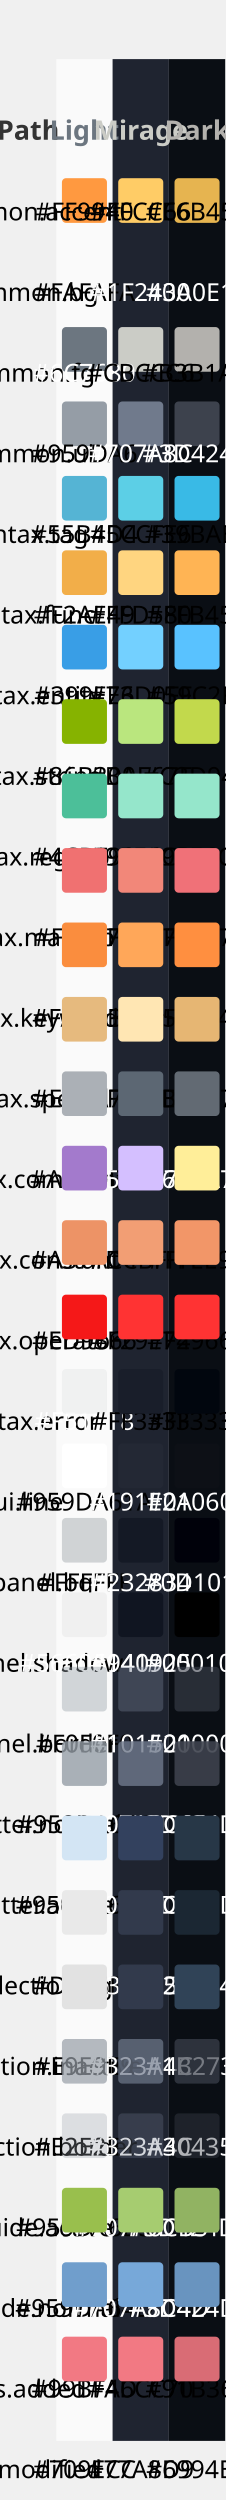
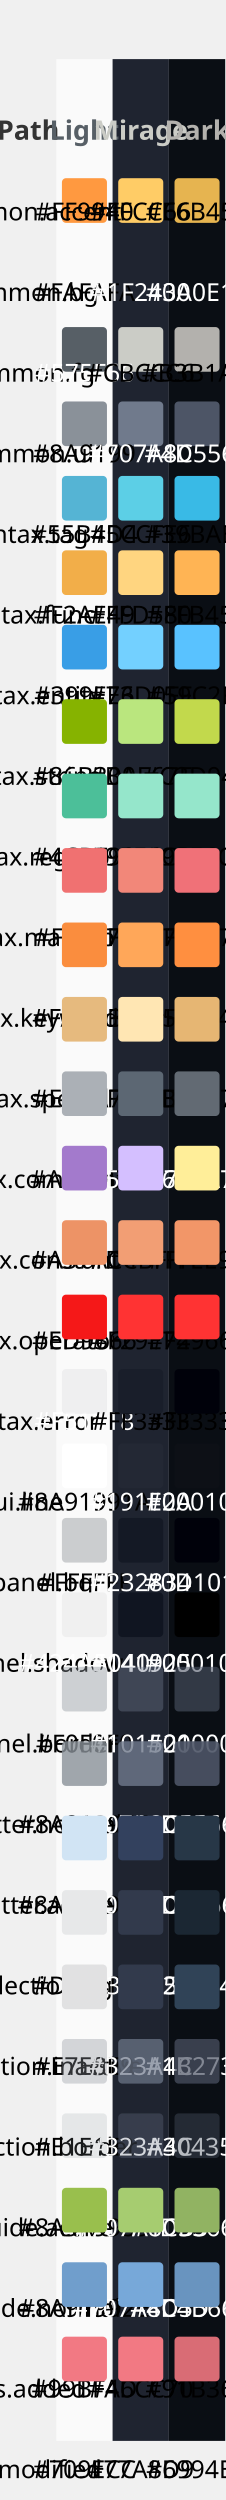
<svg xmlns="http://www.w3.org/2000/svg" width="100%" height="96em" font-family="monospace" text-anchor="middle">
  <g>
    <rect height="96em" width="25%" x="25%" fill="#fafafa" />
    <rect height="96em" width="25%" x="50%" fill="#1f2430" />
    <rect height="96em" width="25%" x="75%" fill="#0a0e14" />
  </g>
  <g font-weight="bold">
    <text font-family="sans-serif" font-size="13" y="3em" x="12.5%" fill="#333333">Path</text>
-     <text font-family="sans-serif" font-size="13" y="3em" x="37.5%" fill="#6c7680">Light</text>
+     <text font-family="sans-serif" font-size="13" y="3em" x="37.5%" fill="#575f66">Light</text>
    <text font-family="sans-serif" font-size="13" y="3em" x="62.5%" fill="#cbccc6">Mirage</text>
    <text font-family="sans-serif" font-size="13" y="3em" x="87.5%" fill="#b3b1ad">Dark</text>
  </g>
  <g>
    <rect height="1.8em" width="20%" x="27.5%" y="4.8em" rx="2" ry="2" fill="#ff9940" />
    <rect height="1.8em" width="20%" x="52.5%" y="4.8em" rx="2" ry="2" fill="#ffcc66" />
    <rect height="1.8em" width="20%" x="77.5%" y="4.8em" rx="2" ry="2" fill="#e6b450" />
  </g>
  <g font-family="sans-serif" font-size="12">
    <text y="6.5em" x="12.5%" fill="333333">common.accent</text>
    <text y="6.5em" x="37.5%" fill="#000000">#FF9940</text>
    <text y="6.5em" x="62.5%" fill="#000000">#FFCC66</text>
    <text y="6.5em" x="87.5%" fill="#000000">#E6B450</text>
  </g>
  <g>
    <rect height="1.8em" width="20%" x="27.5%" y="7.8em" rx="2" ry="2" fill="#fafafa" />
    <rect height="1.8em" width="20%" x="52.5%" y="7.8em" rx="2" ry="2" fill="#1f2430" />
    <rect height="1.8em" width="20%" x="77.5%" y="7.8em" rx="2" ry="2" fill="#0a0e14" />
  </g>
  <g font-family="sans-serif" font-size="12">
    <text y="9.75em" x="12.5%" fill="333333">common.bg</text>
    <text y="9.75em" x="37.5%" fill="#000000">#FAFAFA</text>
    <text y="9.75em" x="62.5%" fill="#ffffff">#1F2430</text>
    <text y="9.75em" x="87.5%" fill="#ffffff">#0A0E14</text>
  </g>
  <g>
-     <rect height="1.8em" width="20%" x="27.5%" y="10.8em" rx="2" ry="2" fill="#6c7680" />
+     <rect height="1.8em" width="20%" x="27.5%" y="10.8em" rx="2" ry="2" fill="#575f66" />
    <rect height="1.8em" width="20%" x="52.5%" y="10.8em" rx="2" ry="2" fill="#cbccc6" />
    <rect height="1.8em" width="20%" x="77.5%" y="10.8em" rx="2" ry="2" fill="#b3b1ad" />
  </g>
  <g font-family="sans-serif" font-size="12">
    <text y="13em" x="12.5%" fill="333333">common.fg</text>
-     <text y="13em" x="37.5%" fill="#ffffff">#6C7680</text>
+     <text y="13em" x="37.5%" fill="#ffffff">#575F66</text>
    <text y="13em" x="62.5%" fill="#000000">#CBCCC6</text>
    <text y="13em" x="87.5%" fill="#000000">#B3B1AD</text>
  </g>
  <g>
-     <rect height="1.8em" width="20%" x="27.5%" y="13.8em" rx="2" ry="2" fill="#959da6" />
+     <rect height="1.8em" width="20%" x="27.5%" y="13.8em" rx="2" ry="2" fill="#8a9199" />
    <rect height="1.8em" width="20%" x="52.5%" y="13.8em" rx="2" ry="2" fill="#707a8c" />
-     <rect height="1.8em" width="20%" x="77.5%" y="13.8em" rx="2" ry="2" fill="#3d424d" />
+     <rect height="1.8em" width="20%" x="77.5%" y="13.8em" rx="2" ry="2" fill="#4d5566" />
  </g>
  <g font-family="sans-serif" font-size="12">
    <text y="16.25em" x="12.5%" fill="333333">common.ui</text>
-     <text y="16.25em" x="37.5%" fill="#000000">#959DA6</text>
+     <text y="16.25em" x="37.5%" fill="#000000">#8A9199</text>
    <text y="16.25em" x="62.5%" fill="#ffffff">#707A8C</text>
-     <text y="16.25em" x="87.5%" fill="#ffffff">#3D424D</text>
+     <text y="16.25em" x="87.5%" fill="#ffffff">#4D5566</text>
  </g>
  <g>
    <rect height="1.8em" width="20%" x="27.5%" y="16.8em" rx="2" ry="2" fill="#55b4d4" />
    <rect height="1.8em" width="20%" x="52.5%" y="16.8em" rx="2" ry="2" fill="#5ccfe6" />
    <rect height="1.8em" width="20%" x="77.5%" y="16.8em" rx="2" ry="2" fill="#39bae6" />
  </g>
  <g font-family="sans-serif" font-size="12">
    <text y="19.5em" x="12.5%" fill="333333">syntax.tag</text>
    <text y="19.5em" x="37.5%" fill="#000000">#55B4D4</text>
    <text y="19.5em" x="62.5%" fill="#000000">#5CCFE6</text>
    <text y="19.5em" x="87.5%" fill="#000000">#39BAE6</text>
  </g>
  <g>
    <rect height="1.8em" width="20%" x="27.5%" y="19.8em" rx="2" ry="2" fill="#f2ae49" />
    <rect height="1.8em" width="20%" x="52.5%" y="19.8em" rx="2" ry="2" fill="#ffd580" />
    <rect height="1.8em" width="20%" x="77.5%" y="19.8em" rx="2" ry="2" fill="#ffb454" />
  </g>
  <g font-family="sans-serif" font-size="12">
    <text y="22.75em" x="12.5%" fill="333333">syntax.func</text>
    <text y="22.75em" x="37.5%" fill="#000000">#F2AE49</text>
    <text y="22.75em" x="62.5%" fill="#000000">#FFD580</text>
    <text y="22.75em" x="87.5%" fill="#000000">#FFB454</text>
  </g>
  <g>
    <rect height="1.8em" width="20%" x="27.5%" y="22.8em" rx="2" ry="2" fill="#399ee6" />
    <rect height="1.8em" width="20%" x="52.5%" y="22.8em" rx="2" ry="2" fill="#73d0ff" />
    <rect height="1.8em" width="20%" x="77.5%" y="22.8em" rx="2" ry="2" fill="#59c2ff" />
  </g>
  <g font-family="sans-serif" font-size="12">
    <text y="26em" x="12.5%" fill="333333">syntax.entity</text>
    <text y="26em" x="37.5%" fill="#000000">#399EE6</text>
    <text y="26em" x="62.5%" fill="#000000">#73D0FF</text>
    <text y="26em" x="87.5%" fill="#000000">#59C2FF</text>
  </g>
  <g>
    <rect height="1.8em" width="20%" x="27.5%" y="25.8em" rx="2" ry="2" fill="#86b300" />
    <rect height="1.8em" width="20%" x="52.5%" y="25.8em" rx="2" ry="2" fill="#bae67e" />
    <rect height="1.8em" width="20%" x="77.5%" y="25.8em" rx="2" ry="2" fill="#c2d94c" />
  </g>
  <g font-family="sans-serif" font-size="12">
    <text y="29.25em" x="12.5%" fill="333333">syntax.string</text>
    <text y="29.25em" x="37.5%" fill="#000000">#86B300</text>
    <text y="29.25em" x="62.5%" fill="#000000">#BAE67E</text>
    <text y="29.25em" x="87.5%" fill="#000000">#C2D94C</text>
  </g>
  <g>
    <rect height="1.8em" width="20%" x="27.5%" y="28.8em" rx="2" ry="2" fill="#4cbf99" />
    <rect height="1.8em" width="20%" x="52.5%" y="28.8em" rx="2" ry="2" fill="#95e6cb" />
    <rect height="1.8em" width="20%" x="77.5%" y="28.8em" rx="2" ry="2" fill="#95e6cb" />
  </g>
  <g font-family="sans-serif" font-size="12">
    <text y="32.5em" x="12.5%" fill="333333">syntax.regexp</text>
    <text y="32.5em" x="37.5%" fill="#000000">#4CBF99</text>
    <text y="32.5em" x="62.5%" fill="#000000">#95E6CB</text>
    <text y="32.5em" x="87.5%" fill="#000000">#95E6CB</text>
  </g>
  <g>
    <rect height="1.8em" width="20%" x="27.5%" y="31.8em" rx="2" ry="2" fill="#f07171" />
    <rect height="1.8em" width="20%" x="52.5%" y="31.8em" rx="2" ry="2" fill="#f28779" />
    <rect height="1.8em" width="20%" x="77.5%" y="31.8em" rx="2" ry="2" fill="#f07178" />
  </g>
  <g font-family="sans-serif" font-size="12">
    <text y="35.75em" x="12.5%" fill="333333">syntax.markup</text>
    <text y="35.75em" x="37.5%" fill="#000000">#F07171</text>
    <text y="35.75em" x="62.5%" fill="#000000">#F28779</text>
    <text y="35.75em" x="87.5%" fill="#000000">#F07178</text>
  </g>
  <g>
    <rect height="1.8em" width="20%" x="27.5%" y="34.8em" rx="2" ry="2" fill="#fa8d3e" />
    <rect height="1.8em" width="20%" x="52.5%" y="34.8em" rx="2" ry="2" fill="#ffa759" />
    <rect height="1.8em" width="20%" x="77.5%" y="34.8em" rx="2" ry="2" fill="#ff8f40" />
  </g>
  <g font-family="sans-serif" font-size="12">
    <text y="39em" x="12.5%" fill="333333">syntax.keyword</text>
    <text y="39em" x="37.5%" fill="#000000">#FA8D3E</text>
    <text y="39em" x="62.5%" fill="#000000">#FFA759</text>
    <text y="39em" x="87.5%" fill="#000000">#FF8F40</text>
  </g>
  <g>
    <rect height="1.8em" width="20%" x="27.5%" y="37.8em" rx="2" ry="2" fill="#e6ba7e" />
    <rect height="1.8em" width="20%" x="52.5%" y="37.8em" rx="2" ry="2" fill="#ffe6b3" />
    <rect height="1.8em" width="20%" x="77.5%" y="37.8em" rx="2" ry="2" fill="#e6b673" />
  </g>
  <g font-family="sans-serif" font-size="12">
    <text y="42.25em" x="12.5%" fill="333333">syntax.special</text>
    <text y="42.25em" x="37.5%" fill="#000000">#E6BA7E</text>
    <text y="42.25em" x="62.5%" fill="#000000">#FFE6B3</text>
    <text y="42.25em" x="87.5%" fill="#000000">#E6B673</text>
  </g>
  <g>
    <rect height="1.8em" width="20%" x="27.5%" y="40.8em" rx="2" ry="2" fill="#abb0b6" />
    <rect height="1.8em" width="20%" x="52.5%" y="40.8em" rx="2" ry="2" fill="#5c6773" />
    <rect height="1.8em" width="20%" x="77.5%" y="40.8em" rx="2" ry="2" fill="#626a73" />
  </g>
  <g font-family="sans-serif" font-size="12">
    <text y="45.5em" x="12.5%" fill="333333">syntax.comment</text>
    <text y="45.5em" x="37.5%" fill="#000000">#ABB0B6</text>
    <text y="45.5em" x="62.5%" fill="#ffffff">#5C6773</text>
    <text y="45.5em" x="87.5%" fill="#ffffff">#626A73</text>
  </g>
  <g>
    <rect height="1.8em" width="20%" x="27.5%" y="43.8em" rx="2" ry="2" fill="#a37acc" />
    <rect height="1.8em" width="20%" x="52.5%" y="43.8em" rx="2" ry="2" fill="#d4bfff" />
    <rect height="1.8em" width="20%" x="77.5%" y="43.8em" rx="2" ry="2" fill="#ffee99" />
  </g>
  <g font-family="sans-serif" font-size="12">
    <text y="48.75em" x="12.5%" fill="333333">syntax.constant</text>
    <text y="48.75em" x="37.5%" fill="#000000">#A37ACC</text>
    <text y="48.75em" x="62.5%" fill="#000000">#D4BFFF</text>
    <text y="48.75em" x="87.5%" fill="#000000">#FFEE99</text>
  </g>
  <g>
    <rect height="1.8em" width="20%" x="27.5%" y="46.8em" rx="2" ry="2" fill="#ed9366" />
    <rect height="1.8em" width="20%" x="52.5%" y="46.8em" rx="2" ry="2" fill="#f29e74" />
    <rect height="1.8em" width="20%" x="77.5%" y="46.8em" rx="2" ry="2" fill="#f29668" />
  </g>
  <g font-family="sans-serif" font-size="12">
    <text y="52em" x="12.5%" fill="333333">syntax.operator</text>
    <text y="52em" x="37.5%" fill="#000000">#ED9366</text>
    <text y="52em" x="62.5%" fill="#000000">#F29E74</text>
    <text y="52em" x="87.5%" fill="#000000">#F29668</text>
  </g>
  <g>
    <rect height="1.8em" width="20%" x="27.5%" y="49.8em" rx="2" ry="2" fill="#f51818" />
    <rect height="1.8em" width="20%" x="52.5%" y="49.8em" rx="2" ry="2" fill="#ff3333" />
    <rect height="1.8em" width="20%" x="77.5%" y="49.8em" rx="2" ry="2" fill="#ff3333" />
  </g>
  <g font-family="sans-serif" font-size="12">
    <text y="55.25em" x="12.5%" fill="333333">syntax.error</text>
    <text y="55.25em" x="37.5%" fill="#ffffff">#F51818</text>
    <text y="55.25em" x="62.5%" fill="#000000">#FF3333</text>
    <text y="55.25em" x="87.5%" fill="#000000">#FF3333</text>
  </g>
  <g>
-     <rect height="1.8em" width="20%" x="27.5%" y="52.8em" rx="2" ry="2" fill="#959da61a" />
+     <rect height="1.8em" width="20%" x="27.5%" y="52.8em" rx="2" ry="2" fill="#8a91991a" />
    <rect height="1.8em" width="20%" x="52.5%" y="52.8em" rx="2" ry="2" fill="#191e2a" />
-     <rect height="1.8em" width="20%" x="77.5%" y="52.8em" rx="2" ry="2" fill="#01060e" />
+     <rect height="1.8em" width="20%" x="77.5%" y="52.8em" rx="2" ry="2" fill="#00010a" />
  </g>
  <g font-family="sans-serif" font-size="12">
    <text y="58.5em" x="12.5%" fill="333333">ui.line</text>
-     <text y="58.5em" x="37.5%" fill="#000000">#959DA61A</text>
+     <text y="58.5em" x="37.5%" fill="#000000">#8A91991A</text>
    <text y="58.5em" x="62.5%" fill="#ffffff">#191E2A</text>
-     <text y="58.5em" x="87.5%" fill="#ffffff">#01060E</text>
+     <text y="58.5em" x="87.5%" fill="#ffffff">#00010A</text>
  </g>
  <g>
    <rect height="1.8em" width="20%" x="27.5%" y="55.8em" rx="2" ry="2" fill="#ffffff" />
    <rect height="1.8em" width="20%" x="52.5%" y="55.8em" rx="2" ry="2" fill="#232834" />
    <rect height="1.8em" width="20%" x="77.5%" y="55.8em" rx="2" ry="2" fill="#0d1016" />
  </g>
  <g font-family="sans-serif" font-size="12">
    <text y="61.75em" x="12.5%" fill="333333">ui.panel.bg</text>
    <text y="61.75em" x="37.5%" fill="#000000">#FFFFFF</text>
    <text y="61.75em" x="62.5%" fill="#ffffff">#232834</text>
    <text y="61.75em" x="87.5%" fill="#ffffff">#0D1016</text>
  </g>
  <g>
-     <rect height="1.8em" width="20%" x="27.5%" y="58.8em" rx="2" ry="2" fill="#56606940" />
+     <rect height="1.8em" width="20%" x="27.5%" y="58.8em" rx="2" ry="2" fill="#424a5040" />
    <rect height="1.8em" width="20%" x="52.5%" y="58.8em" rx="2" ry="2" fill="#141925" />
    <rect height="1.8em" width="20%" x="77.5%" y="58.8em" rx="2" ry="2" fill="#00010a" />
  </g>
  <g font-family="sans-serif" font-size="12">
    <text y="65em" x="12.5%" fill="333333">ui.panel.shadow</text>
-     <text y="65em" x="37.5%" fill="#ffffff">#56606940</text>
+     <text y="65em" x="37.5%" fill="#ffffff">#424A5040</text>
    <text y="65em" x="62.5%" fill="#ffffff">#141925</text>
    <text y="65em" x="87.5%" fill="#ffffff">#00010A</text>
  </g>
  <g>
    <rect height="1.8em" width="20%" x="27.5%" y="61.8em" rx="2" ry="2" fill="#f0f0f0" />
    <rect height="1.8em" width="20%" x="52.5%" y="61.8em" rx="2" ry="2" fill="#101521" />
    <rect height="1.8em" width="20%" x="77.5%" y="61.8em" rx="2" ry="2" fill="#000000" />
  </g>
  <g font-family="sans-serif" font-size="12">
    <text y="68.25em" x="12.5%" fill="333333">ui.panel.border</text>
    <text y="68.25em" x="37.5%" fill="#000000">#F0F0F0</text>
    <text y="68.25em" x="62.5%" fill="#ffffff">#101521</text>
    <text y="68.25em" x="87.5%" fill="#ffffff">#000000</text>
  </g>
  <g>
-     <rect height="1.8em" width="20%" x="27.5%" y="64.8em" rx="2" ry="2" fill="#959da666" />
+     <rect height="1.8em" width="20%" x="27.5%" y="64.8em" rx="2" ry="2" fill="#8a919966" />
    <rect height="1.8em" width="20%" x="52.5%" y="64.8em" rx="2" ry="2" fill="#707a8c66" />
-     <rect height="1.8em" width="20%" x="77.5%" y="64.8em" rx="2" ry="2" fill="#3d424d99" />
+     <rect height="1.8em" width="20%" x="77.5%" y="64.8em" rx="2" ry="2" fill="#4d556699" />
  </g>
  <g font-family="sans-serif" font-size="12">
    <text y="71.5em" x="12.5%" fill="333333">ui.gutter.normal</text>
-     <text y="71.5em" x="37.5%" fill="#000000">#959DA666</text>
+     <text y="71.5em" x="37.5%" fill="#000000">#8A919966</text>
    <text y="71.5em" x="62.5%" fill="#ffffff">#707A8C66</text>
-     <text y="71.5em" x="87.5%" fill="#ffffff">#3D424D99</text>
-   </g>
-   <g>
-     <rect height="1.8em" width="20%" x="27.5%" y="67.8em" rx="2" ry="2" fill="#959da6cc" />
+     <text y="71.5em" x="87.5%" fill="#ffffff">#4D556699</text>
+   </g>
+   <g>
+     <rect height="1.8em" width="20%" x="27.5%" y="67.8em" rx="2" ry="2" fill="#8a9199cc" />
    <rect height="1.8em" width="20%" x="52.5%" y="67.8em" rx="2" ry="2" fill="#707a8ccc" />
-     <rect height="1.8em" width="20%" x="77.5%" y="67.8em" rx="2" ry="2" fill="#3d424de6" />
+     <rect height="1.8em" width="20%" x="77.5%" y="67.8em" rx="2" ry="2" fill="#4d5566e6" />
  </g>
  <g font-family="sans-serif" font-size="12">
    <text y="74.75em" x="12.5%" fill="333333">ui.gutter.active</text>
-     <text y="74.75em" x="37.5%" fill="#000000">#959DA6CC</text>
+     <text y="74.75em" x="37.5%" fill="#000000">#8A9199CC</text>
    <text y="74.75em" x="62.5%" fill="#ffffff">#707A8CCC</text>
-     <text y="74.75em" x="87.5%" fill="#ffffff">#3D424DE6</text>
-   </g>
-   <g>
-     <rect height="1.8em" width="20%" x="27.5%" y="70.8em" rx="2" ry="2" fill="#d3e5f4" />
+     <text y="74.75em" x="87.5%" fill="#ffffff">#4D5566E6</text>
+   </g>
+   <g>
+     <rect height="1.8em" width="20%" x="27.5%" y="70.8em" rx="2" ry="2" fill="#d1e4f4" />
    <rect height="1.8em" width="20%" x="52.5%" y="70.8em" rx="2" ry="2" fill="#33415e" />
    <rect height="1.8em" width="20%" x="77.5%" y="70.8em" rx="2" ry="2" fill="#273747" />
  </g>
  <g font-family="sans-serif" font-size="12">
    <text y="78em" x="12.5%" fill="333333">ui.selection.bg</text>
-     <text y="78em" x="37.5%" fill="#000000">#D3E5F4</text>
+     <text y="78em" x="37.5%" fill="#000000">#D1E4F4</text>
    <text y="78em" x="62.5%" fill="#ffffff">#33415E</text>
    <text y="78em" x="87.5%" fill="#ffffff">#273747</text>
  </g>
  <g>
-     <rect height="1.8em" width="20%" x="27.5%" y="73.8em" rx="2" ry="2" fill="#e9e9e9" />
+     <rect height="1.8em" width="20%" x="27.5%" y="73.8em" rx="2" ry="2" fill="#e7e8e9" />
    <rect height="1.8em" width="20%" x="52.5%" y="73.8em" rx="2" ry="2" fill="#323a4c" />
    <rect height="1.8em" width="20%" x="77.5%" y="73.8em" rx="2" ry="2" fill="#1b2733" />
  </g>
  <g font-family="sans-serif" font-size="12">
    <text y="81.25em" x="12.5%" fill="333333">ui.selection.inactive</text>
-     <text y="81.25em" x="37.5%" fill="#000000">#E9E9E9</text>
+     <text y="81.25em" x="37.5%" fill="#000000">#E7E8E9</text>
    <text y="81.25em" x="62.5%" fill="#ffffff">#323A4C</text>
    <text y="81.25em" x="87.5%" fill="#ffffff">#1B2733</text>
  </g>
  <g>
-     <rect height="1.8em" width="20%" x="27.5%" y="76.8em" rx="2" ry="2" fill="#e2e2e2" />
+     <rect height="1.8em" width="20%" x="27.5%" y="76.8em" rx="2" ry="2" fill="#e1e1e2" />
    <rect height="1.8em" width="20%" x="52.5%" y="76.8em" rx="2" ry="2" fill="#323a4c" />
    <rect height="1.8em" width="20%" x="77.5%" y="76.8em" rx="2" ry="2" fill="#304357" />
  </g>
  <g font-family="sans-serif" font-size="12">
    <text y="84.5em" x="12.5%" fill="333333">ui.selection.border</text>
-     <text y="84.5em" x="37.5%" fill="#000000">#E2E2E2</text>
+     <text y="84.5em" x="37.5%" fill="#000000">#E1E1E2</text>
    <text y="84.5em" x="62.5%" fill="#ffffff">#323A4C</text>
    <text y="84.5em" x="87.5%" fill="#ffffff">#304357</text>
  </g>
  <g>
-     <rect height="1.8em" width="20%" x="27.5%" y="79.8em" rx="2" ry="2" fill="#959da6b3" />
+     <rect height="1.8em" width="20%" x="27.5%" y="79.8em" rx="2" ry="2" fill="#8a919959" />
    <rect height="1.8em" width="20%" x="52.5%" y="79.8em" rx="2" ry="2" fill="#707a8cb3" />
-     <rect height="1.8em" width="20%" x="77.5%" y="79.8em" rx="2" ry="2" fill="#3d424db3" />
+     <rect height="1.8em" width="20%" x="77.5%" y="79.8em" rx="2" ry="2" fill="#4d5566b3" />
  </g>
  <g font-family="sans-serif" font-size="12">
    <text y="87.75em" x="12.5%" fill="333333">ui.guide.active</text>
-     <text y="87.75em" x="37.5%" fill="#000000">#959DA6B3</text>
+     <text y="87.75em" x="37.5%" fill="#000000">#8A919959</text>
    <text y="87.75em" x="62.5%" fill="#ffffff">#707A8CB3</text>
-     <text y="87.75em" x="87.5%" fill="#ffffff">#3D424DB3</text>
-   </g>
-   <g>
-     <rect height="1.8em" width="20%" x="27.5%" y="82.8em" rx="2" ry="2" fill="#959da64d" />
+     <text y="87.75em" x="87.5%" fill="#ffffff">#4D5566B3</text>
+   </g>
+   <g>
+     <rect height="1.8em" width="20%" x="27.5%" y="82.8em" rx="2" ry="2" fill="#8a91992e" />
    <rect height="1.8em" width="20%" x="52.5%" y="82.8em" rx="2" ry="2" fill="#707a8c4d" />
-     <rect height="1.8em" width="20%" x="77.5%" y="82.8em" rx="2" ry="2" fill="#3d424d66" />
+     <rect height="1.8em" width="20%" x="77.5%" y="82.8em" rx="2" ry="2" fill="#4d556666" />
  </g>
  <g font-family="sans-serif" font-size="12">
    <text y="91em" x="12.5%" fill="333333">ui.guide.normal</text>
-     <text y="91em" x="37.5%" fill="#000000">#959DA64D</text>
+     <text y="91em" x="37.5%" fill="#000000">#8A91992E</text>
    <text y="91em" x="62.5%" fill="#ffffff">#707A8C4D</text>
-     <text y="91em" x="87.5%" fill="#ffffff">#3D424D66</text>
+     <text y="91em" x="87.5%" fill="#ffffff">#4D556666</text>
  </g>
  <g>
    <rect height="1.8em" width="20%" x="27.5%" y="85.8em" rx="2" ry="2" fill="#99bf4d" />
    <rect height="1.8em" width="20%" x="52.5%" y="85.8em" rx="2" ry="2" fill="#a6cc70" />
    <rect height="1.8em" width="20%" x="77.5%" y="85.8em" rx="2" ry="2" fill="#91b362" />
  </g>
  <g font-family="sans-serif" font-size="12">
    <text y="94.25em" x="12.5%" fill="333333">vcs.added</text>
    <text y="94.25em" x="37.5%" fill="#000000">#99BF4D</text>
    <text y="94.25em" x="62.5%" fill="#000000">#A6CC70</text>
    <text y="94.25em" x="87.5%" fill="#000000">#91B362</text>
  </g>
  <g>
    <rect height="1.8em" width="20%" x="27.5%" y="88.8em" rx="2" ry="2" fill="#709ecc" />
    <rect height="1.8em" width="20%" x="52.5%" y="88.8em" rx="2" ry="2" fill="#77a8d9" />
    <rect height="1.8em" width="20%" x="77.5%" y="88.8em" rx="2" ry="2" fill="#6994bf" />
  </g>
  <g font-family="sans-serif" font-size="12">
    <text y="97.5em" x="12.5%" fill="333333">vcs.modified</text>
    <text y="97.5em" x="37.5%" fill="#000000">#709ECC</text>
    <text y="97.5em" x="62.5%" fill="#000000">#77A8D9</text>
    <text y="97.5em" x="87.5%" fill="#000000">#6994BF</text>
  </g>
  <g>
    <rect height="1.8em" width="20%" x="27.5%" y="91.8em" rx="2" ry="2" fill="#f27983" />
    <rect height="1.8em" width="20%" x="52.5%" y="91.8em" rx="2" ry="2" fill="#f27983" />
    <rect height="1.8em" width="20%" x="77.5%" y="91.8em" rx="2" ry="2" fill="#d96c75" />
  </g>
  <g font-family="sans-serif" font-size="12">
    <text y="100.75em" x="12.5%" fill="333333">vcs.removed</text>
    <text y="100.75em" x="37.5%" fill="#000000">#F27983</text>
    <text y="100.75em" x="62.5%" fill="#000000">#F27983</text>
    <text y="100.75em" x="87.5%" fill="#000000">#D96C75</text>
  </g>
</svg>
